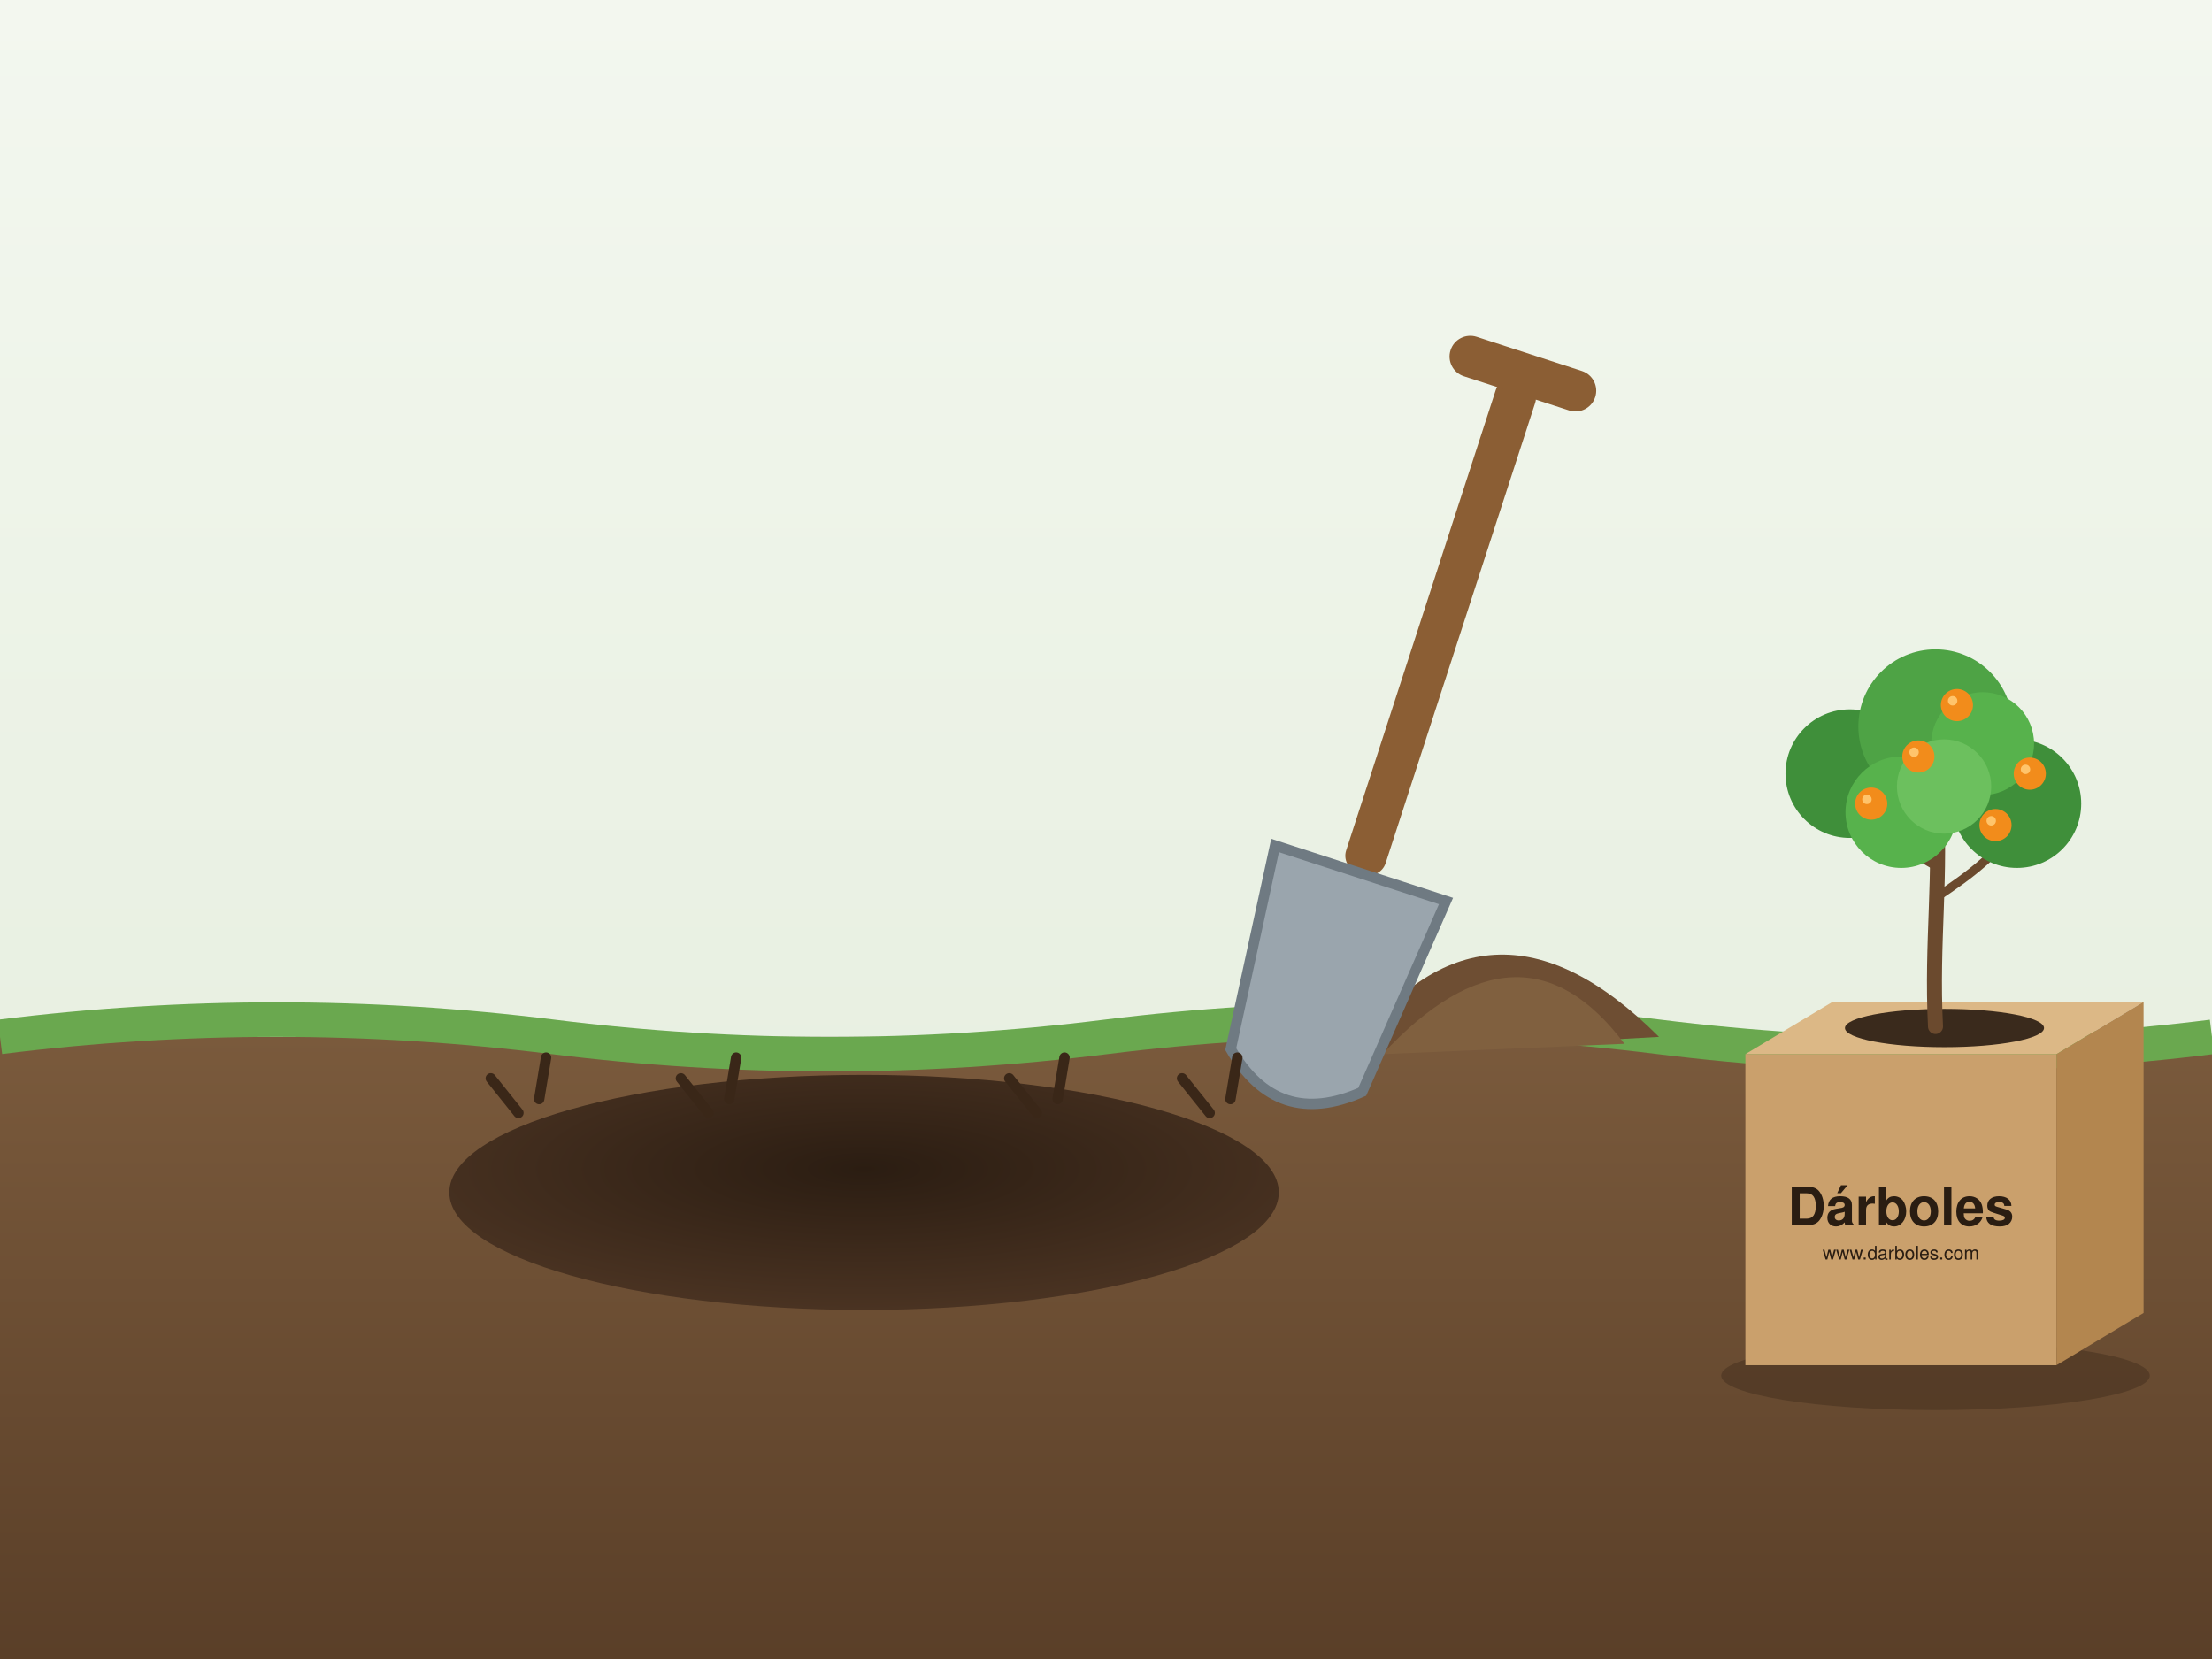
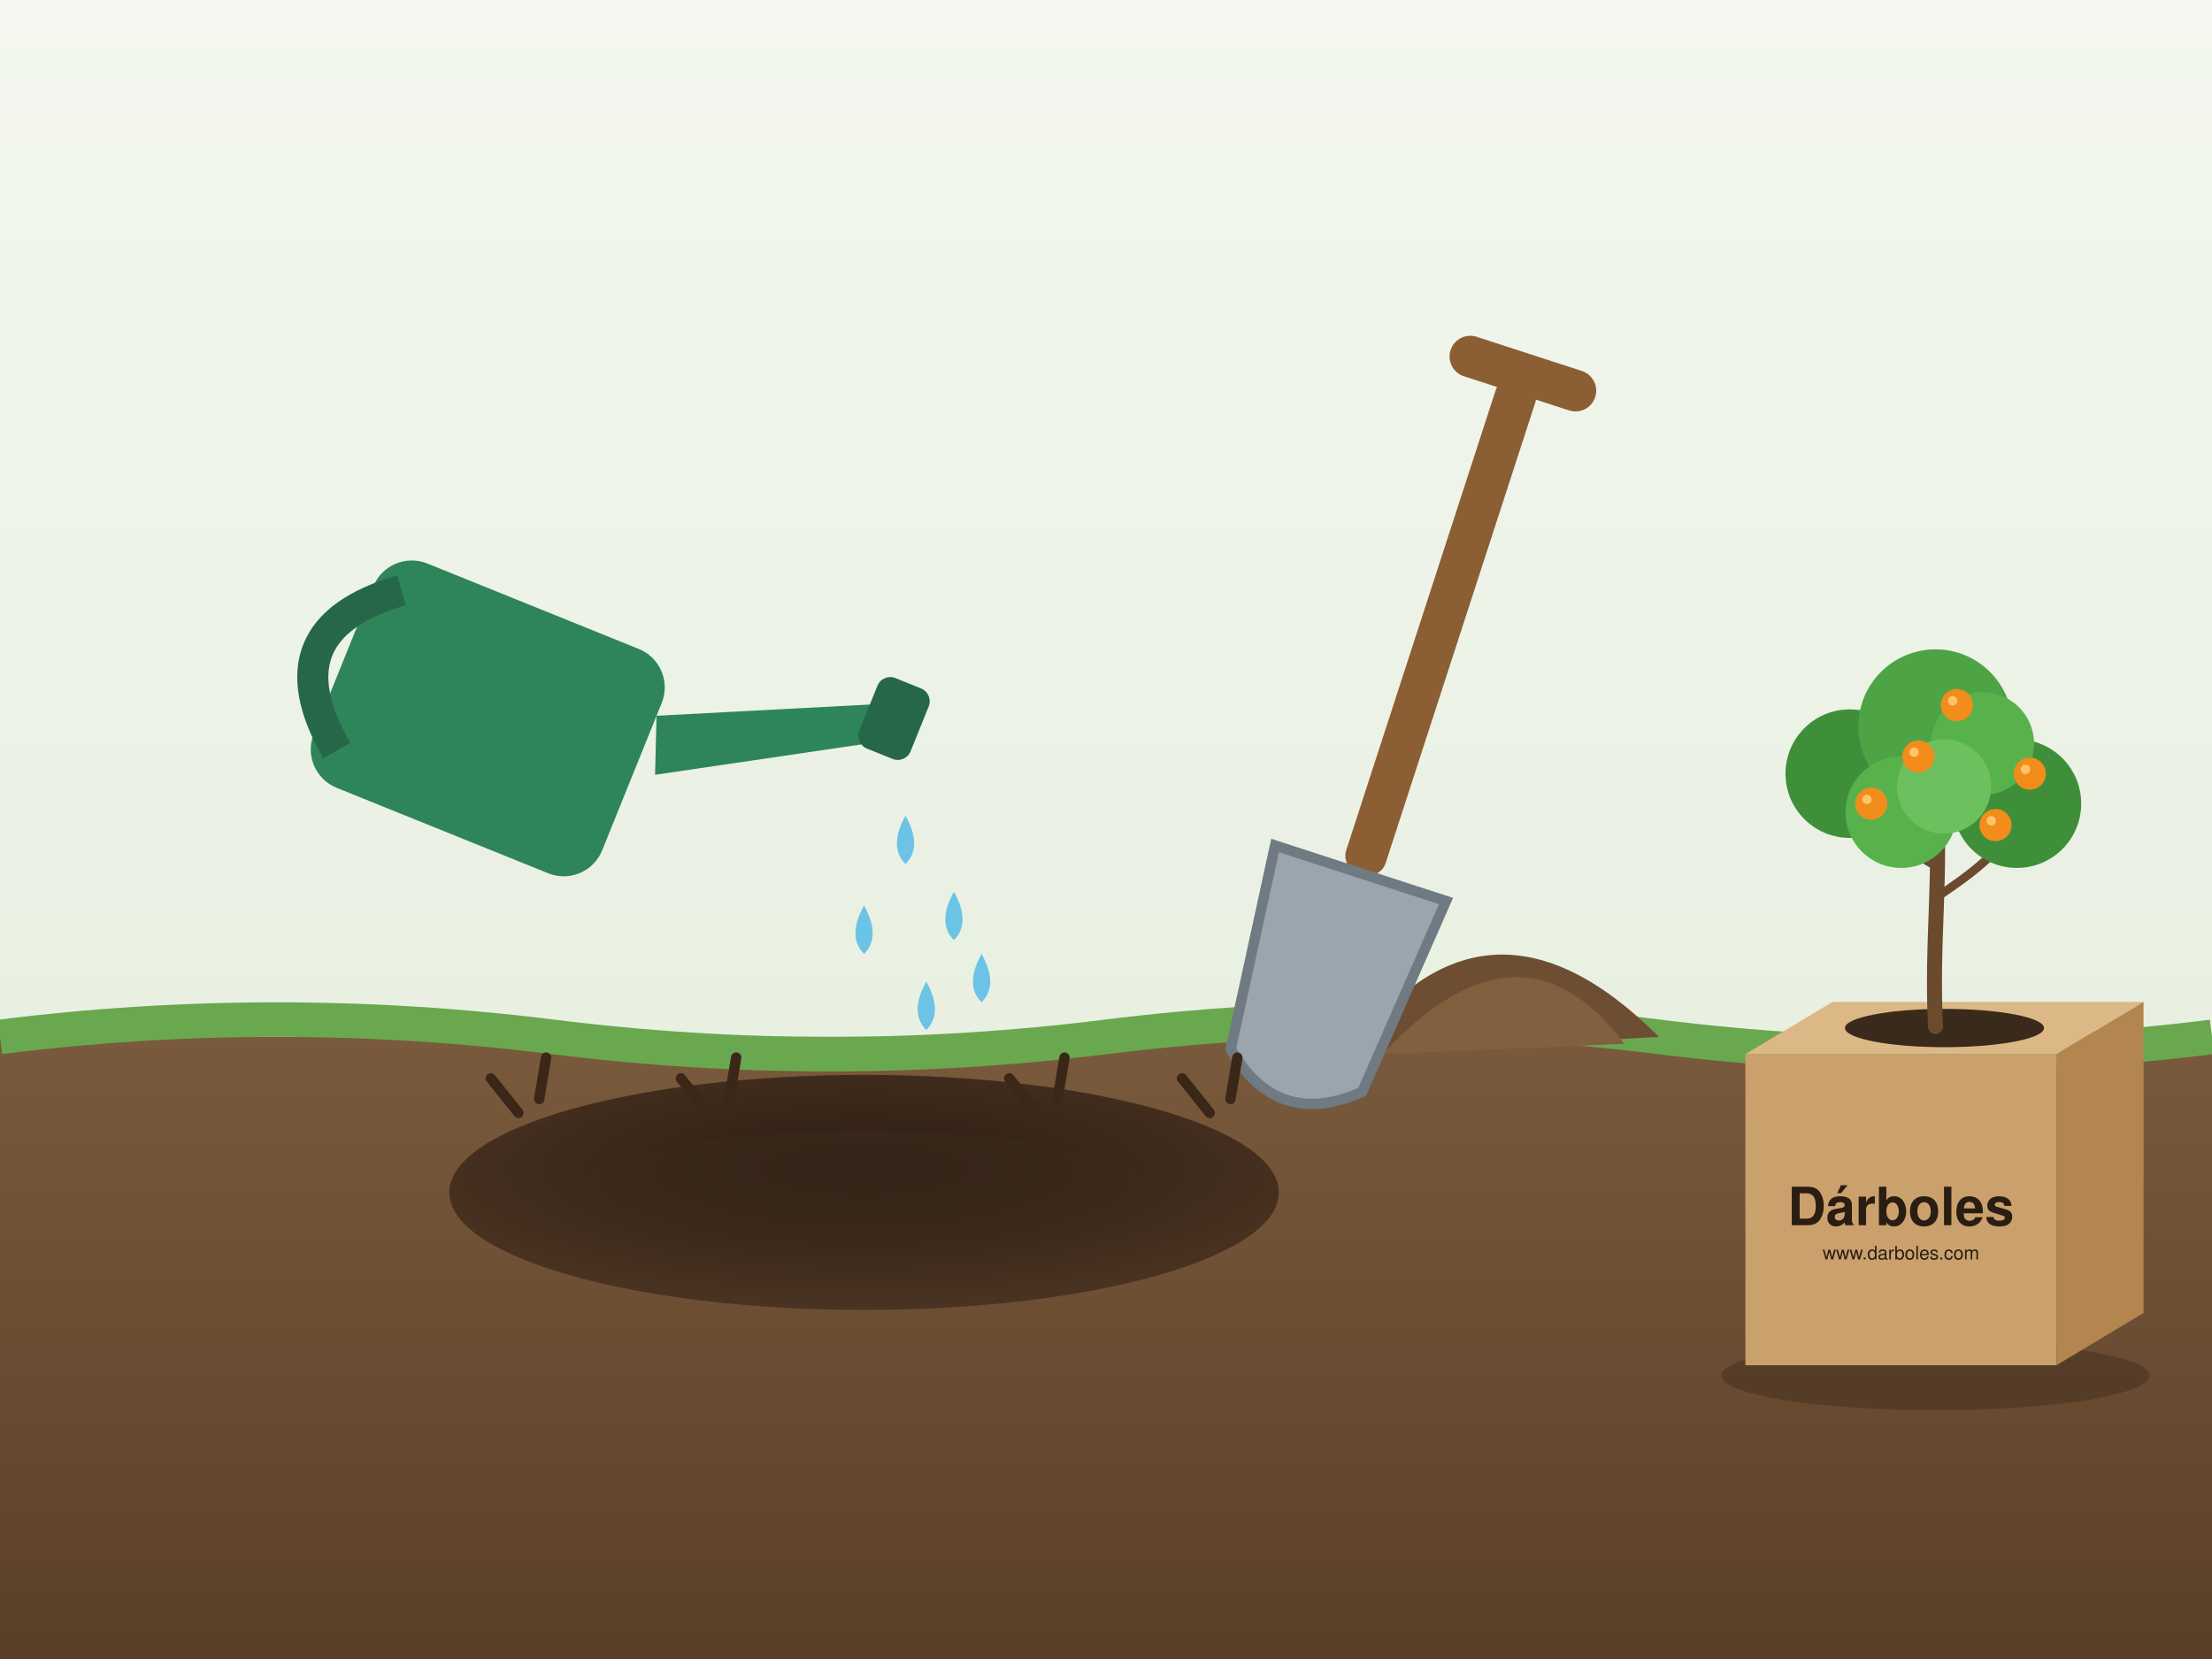
- <svg xmlns="http://www.w3.org/2000/svg" viewBox="0 0 640 480" role="img" aria-label="Hueco cavado en la tierra con una pala, junto a la caja Dárboles con su árbol">
+ <svg xmlns="http://www.w3.org/2000/svg" viewBox="0 0 640 480" role="img" aria-label="Hueco cavado en la tierra y humedecido con una regadera, junto a la caja Dárboles con su árbol">
  <defs>
    <linearGradient id="sky" x1="0" y1="0" x2="0" y2="1">
      <stop offset="0" stop-color="#f3f7ef" />
      <stop offset="1" stop-color="#e2ecda" />
    </linearGradient>
    <linearGradient id="water" x1="0" y1="0" x2="0" y2="1">
      <stop offset="0" stop-color="#8fd0ea" stop-opacity=".45" />
      <stop offset="1" stop-color="#3f9cc4" stop-opacity=".7" />
    </linearGradient>
    <linearGradient id="soil" x1="0" y1="0" x2="0" y2="1">
      <stop offset="0" stop-color="#7a5a3c" />
      <stop offset="1" stop-color="#5a3f28" />
    </linearGradient>
    <radialGradient id="hole" cx=".5" cy=".4" r=".6">
      <stop offset="0" stop-color="#2b1d12" />
      <stop offset="1" stop-color="#4a3322" />
    </radialGradient>
  </defs>
  <rect width="640" height="480" fill="url(#sky)" />
  <rect y="300" width="640" height="180" fill="url(#soil)" />
  <path d="M0 300 Q80 290 160 300 T320 300 T480 300 T640 300" stroke="#6aa84f" stroke-width="10" fill="none" />
  <ellipse cx="250" cy="345" rx="120" ry="34" fill="url(#hole)" />
  <path d="M390 305 Q430 250 480 300 Z" fill="#6e4e33" />
  <path d="M400 305 Q440 262 470 302" fill="#80603f" />
  <g transform="translate(440 110) rotate(18)">
    <rect x="-6" y="0" width="12" height="150" rx="5" fill="#8b5e34" />
    <rect x="-22" y="-8" width="44" height="12" rx="6" fill="#8b5e34" />
    <path d="M-26 150 L26 150 L20 210 Q0 228 -20 210 Z" fill="#9aa5ad" stroke="#6f7a82" stroke-width="3" />
  </g>
  <ellipse cx="560" cy="398" rx="62" ry="10" fill="#3e2b1b" opacity=".45" />
  <g>
    <polygon points="505,305 595,305 620.2,289.88 530.2,289.88" fill="#dcb886" />
    <ellipse cx="562.6" cy="297.44" rx="28.8" ry="5.544" fill="#3a2a1c" />
    <rect x="505" y="305" width="90" height="90" fill="#caa06c" />
    <polygon points="595,305 620.2,289.88 620.2,379.88 595,395" fill="#b3864f" />
    <text x="550.0" y="354.5" text-anchor="middle" font-family="Helvetica, Arial, sans-serif" font-weight="700" font-size="15.3" fill="#2a1d12">Dárboles</text>
    <text x="550.0" y="364.4" text-anchor="middle" font-family="Helvetica, Arial, sans-serif" font-size="5.4" fill="#2a1d12">www.darboles.com</text>
  </g>
  <g transform="translate(560 297) scale(0.62)">
    <path d="M0 0 C -2 -40, 3 -70, 0 -110" stroke="#6b4a2e" stroke-width="7" fill="none" stroke-linecap="round" />
    <path d="M0 -60 C 18 -72, 28 -80, 40 -96" stroke="#6b4a2e" stroke-width="4" fill="none" stroke-linecap="round" />
    <path d="M0 -75 C -18 -85, -28 -95, -38 -110" stroke="#6b4a2e" stroke-width="4" fill="none" stroke-linecap="round" />
    <circle cx="-40" cy="-118" r="30" fill="#3f8f3a" />
    <circle cx="38" cy="-104" r="30" fill="#3f8f3a" />
    <circle cx="0" cy="-140" r="36" fill="#4ea345" />
    <circle cx="-16" cy="-100" r="26" fill="#57b24c" />
    <circle cx="22" cy="-132" r="24" fill="#57b24c" />
    <circle cx="4" cy="-112" r="22" fill="#6cc05e" />
    <circle cx="-30" cy="-104" r="7.5" fill="#f28c1b" />
    <circle cx="-32" cy="-106" r="2.2" fill="#ffc46b" />
    <circle cx="28" cy="-94" r="7.5" fill="#f28c1b" />
    <circle cx="26" cy="-96" r="2.2" fill="#ffc46b" />
    <circle cx="10" cy="-150" r="7.5" fill="#f28c1b" />
    <circle cx="8" cy="-152" r="2.2" fill="#ffc46b" />
    <circle cx="-8" cy="-126" r="7.5" fill="#f28c1b" />
    <circle cx="-10" cy="-128" r="2.2" fill="#ffc46b" />
    <circle cx="44" cy="-118" r="7.5" fill="#f28c1b" />
    <circle cx="42" cy="-120" r="2.2" fill="#ffc46b" />
  </g>
+   <g transform="translate(120 140) rotate(22)">
+     <rect x="0" y="20" width="90" height="70" rx="12" fill="#2f855a" />
+     <path d="M90 36 L150 8 L154 18 L96 52 Z" fill="#2f855a" />
+     <rect x="146" y="0" width="16" height="22" rx="4" fill="#276749" />
+     <path d="M8 30 Q-24 55 8 80" stroke="#276749" stroke-width="9" fill="none" />
+   </g>
+   <path d="M262 236 q-5 9 0 14 q5 -5 0 -14 Z" fill="#6cc3e6" />
+   <path d="M276 258 q-5 9 0 14 q5 -5 0 -14 Z" fill="#6cc3e6" />
+   <path d="M250 262 q-5 9 0 14 q5 -5 0 -14 Z" fill="#6cc3e6" />
+   <path d="M268 284 q-5 9 0 14 q5 -5 0 -14 Z" fill="#6cc3e6" />
+   <path d="M284 276 q-5 9 0 14 q5 -5 0 -14 Z" fill="#6cc3e6" />
+   <ellipse cx="250" cy="345" rx="80" ry="18" fill="#3b2a1b" opacity=".55" />
  <path d="M150 322 l-8 -10 M156 318 l2 -12" stroke="#3a2718" stroke-width="3" stroke-linecap="round" />
  <path d="M205 322 l-8 -10 M211 318 l2 -12" stroke="#3a2718" stroke-width="3" stroke-linecap="round" />
  <path d="M300 322 l-8 -10 M306 318 l2 -12" stroke="#3a2718" stroke-width="3" stroke-linecap="round" />
  <path d="M350 322 l-8 -10 M356 318 l2 -12" stroke="#3a2718" stroke-width="3" stroke-linecap="round" />
</svg>
